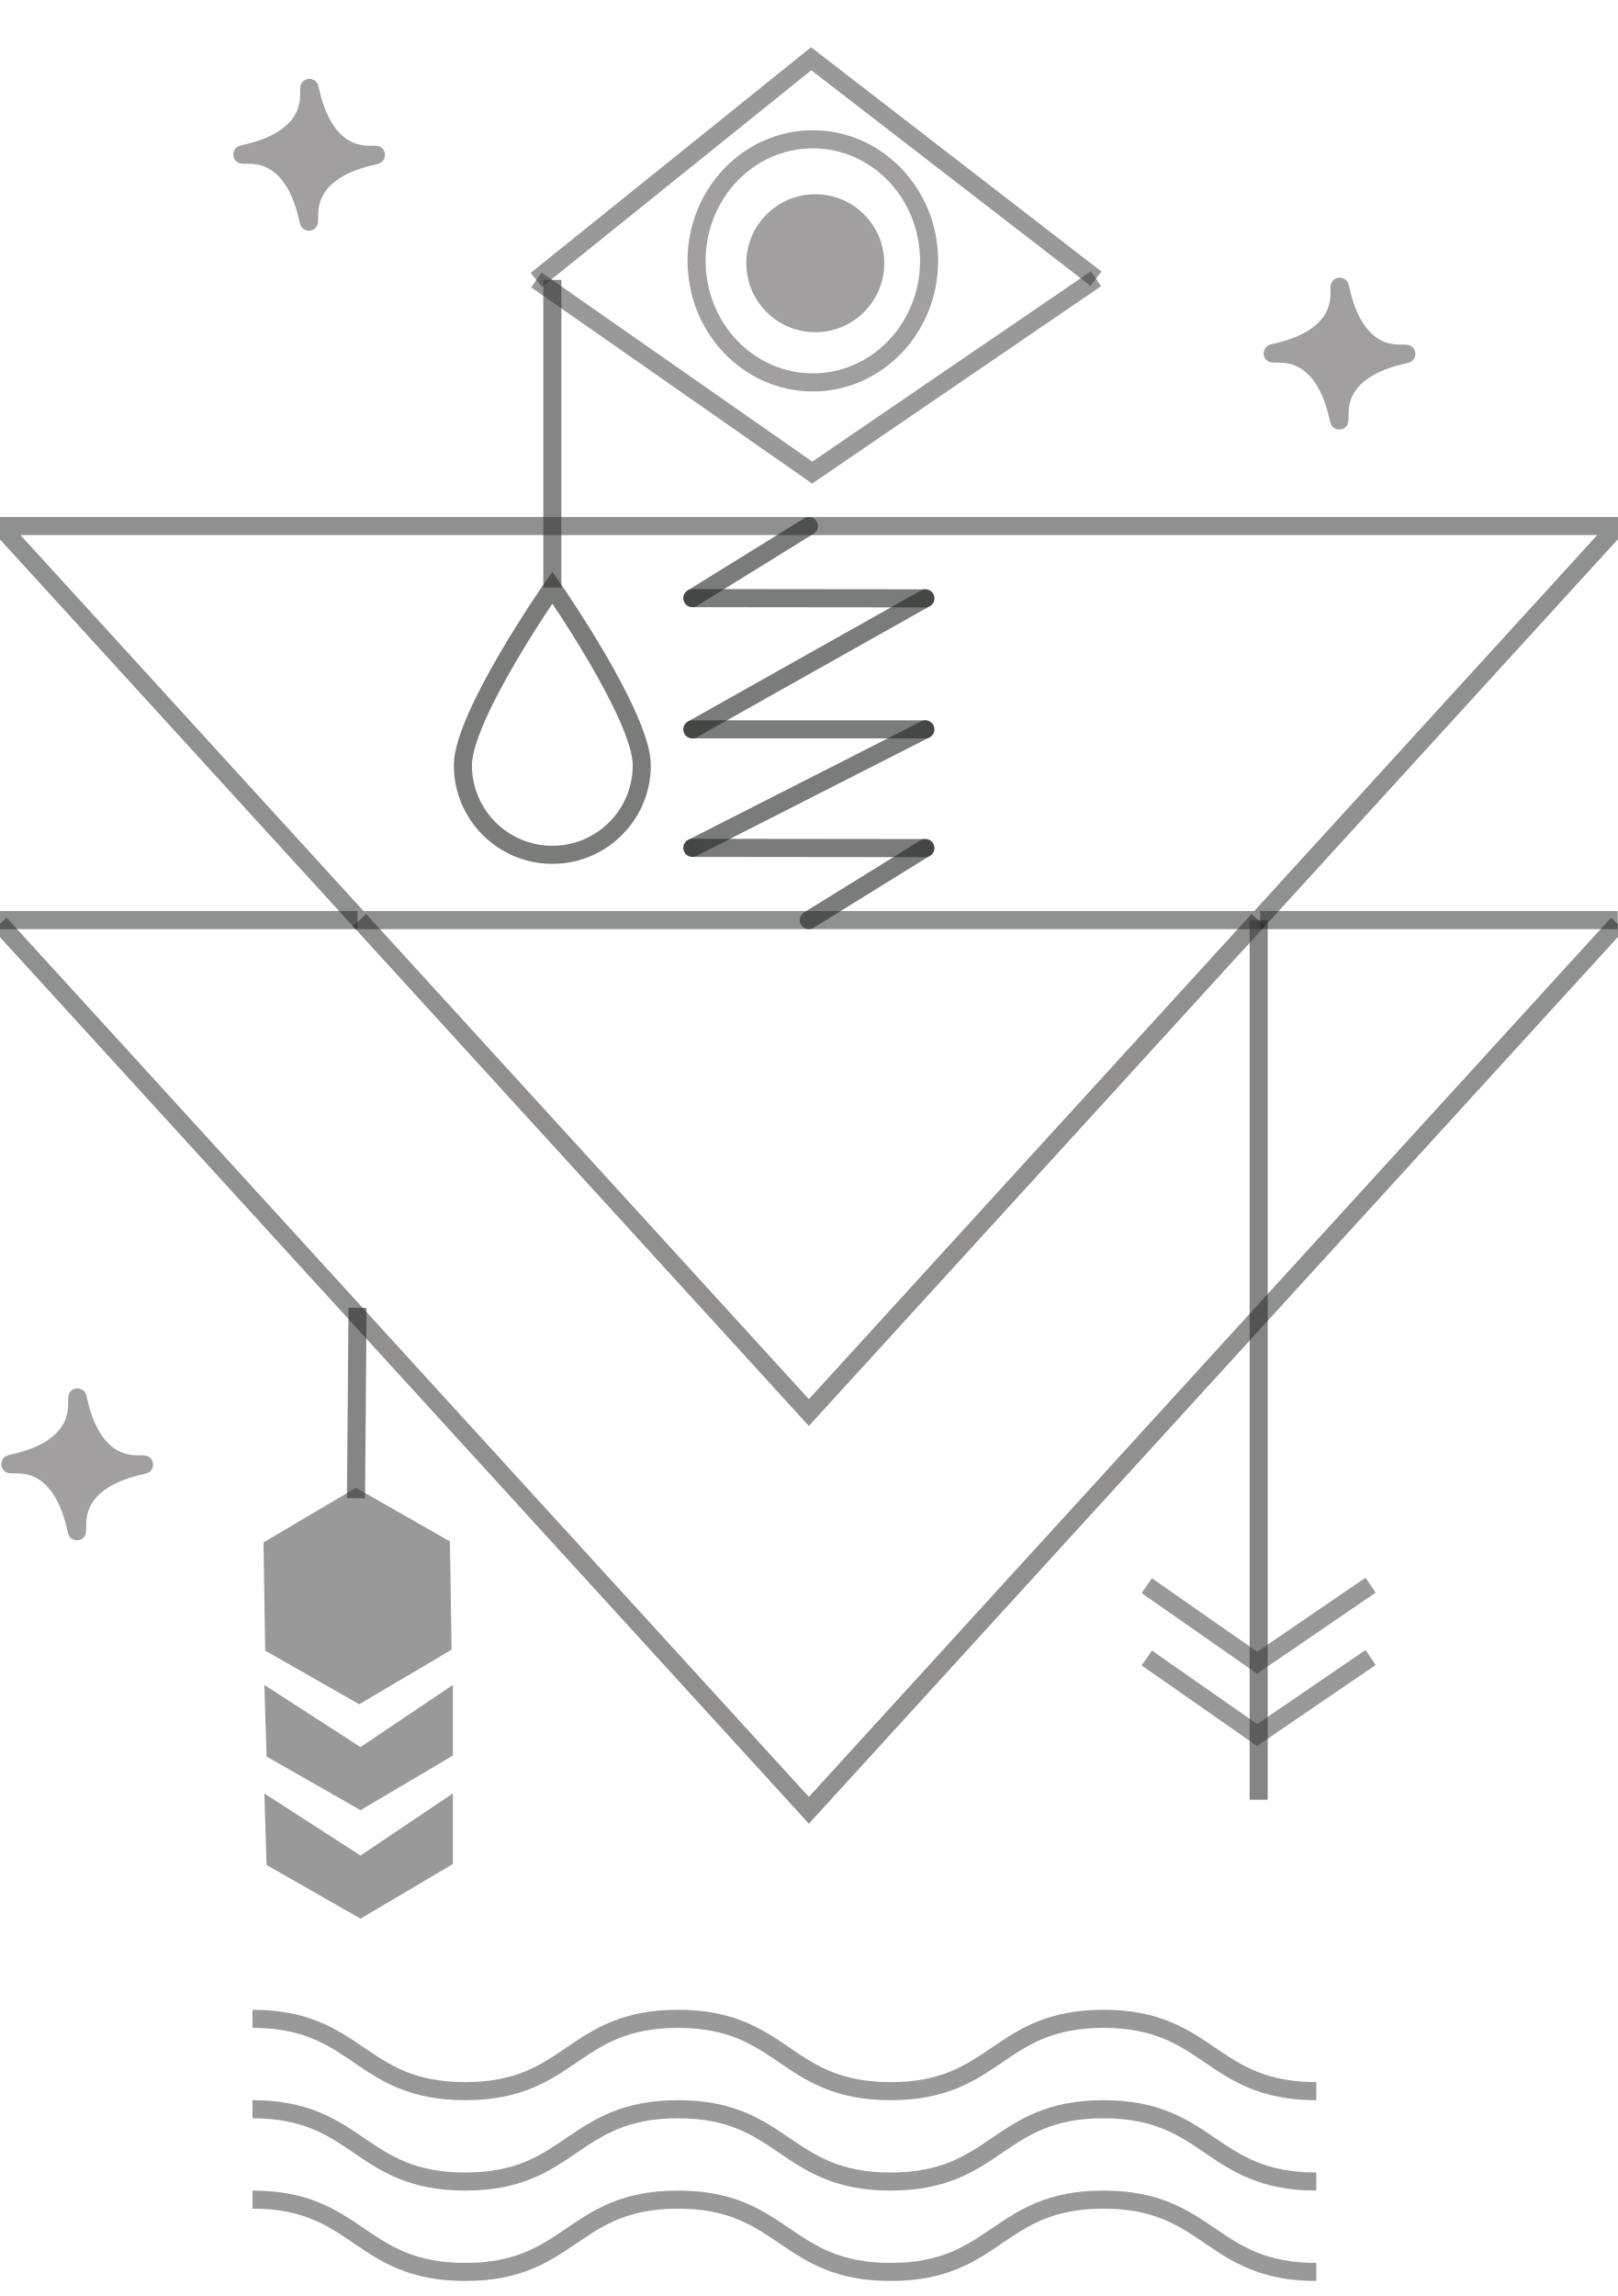
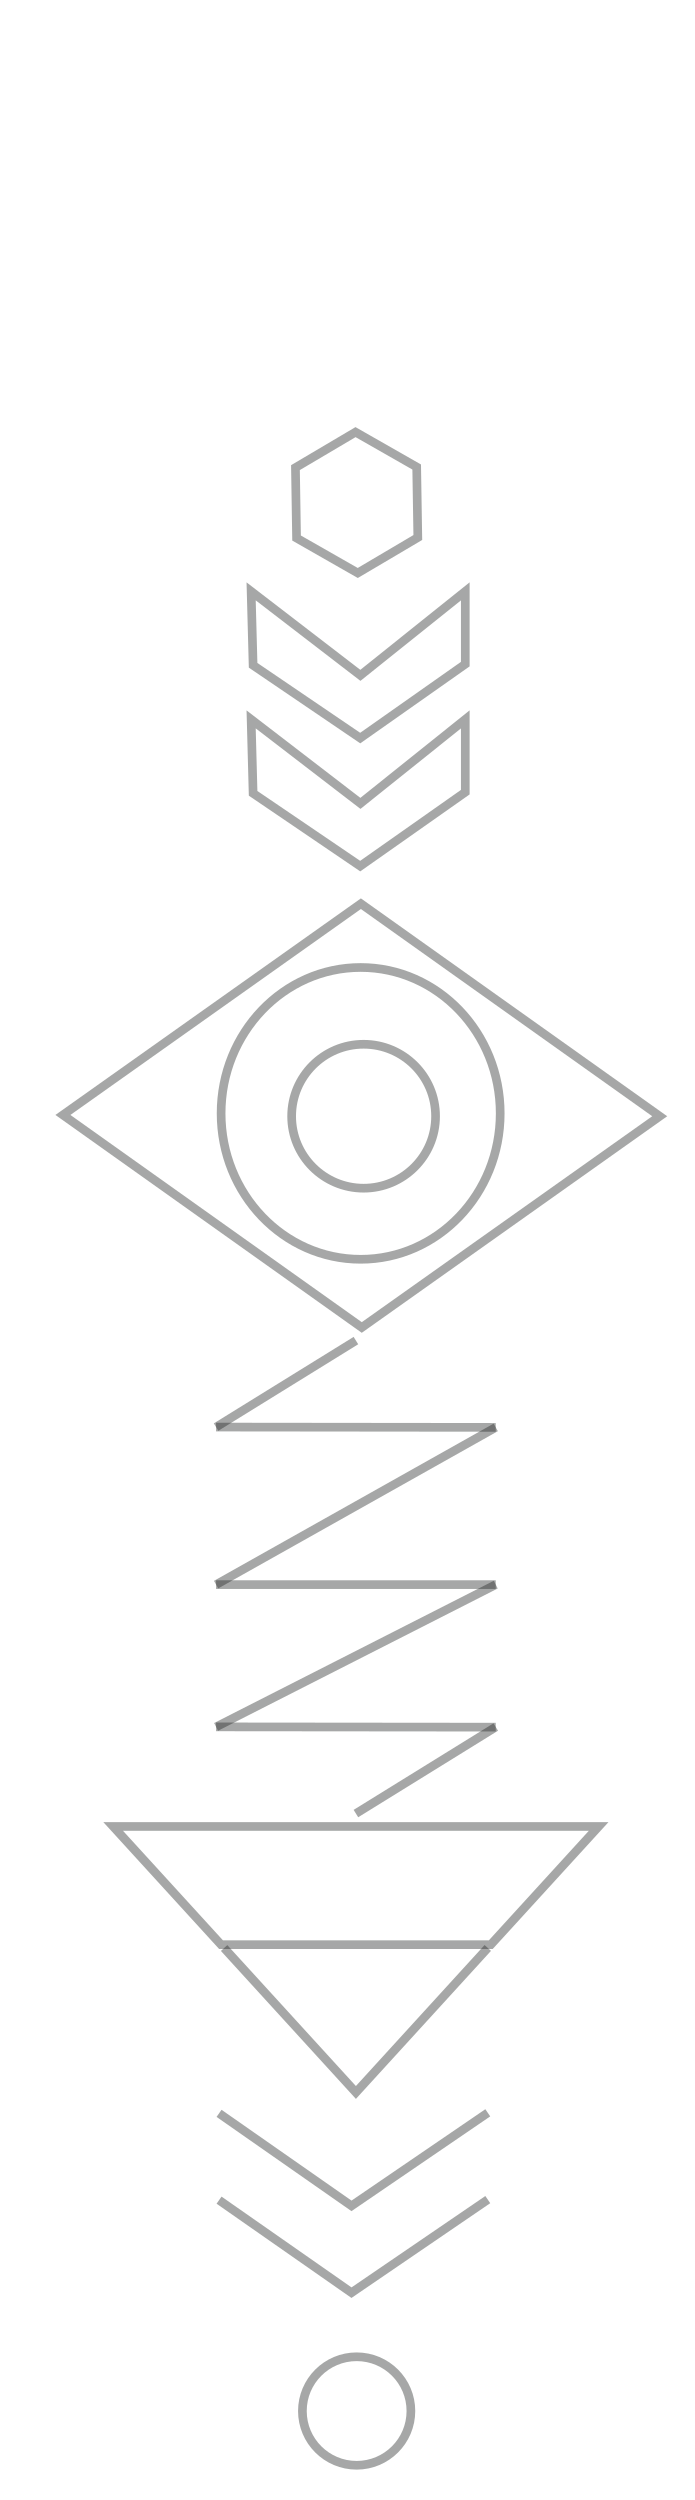
- <svg xmlns="http://www.w3.org/2000/svg" version="1.1" id="Layer_1" zoomAndPan="disable" x="0px" y="0px" width="89.494px" height="127px" viewBox="0 0 89.494 127" enable-background="new 0 0 89.494 127" xml:space="preserve">
-   <polygon opacity="0.5" fill="none" stroke="#202422" enable-background="new    " points="89.494,29.097 69.604,50.893   19.89,50.893 0,29.097 " />
-   <path opacity="0.5" fill="none" stroke="#333333" enable-background="new    " d="M47.7,11.677" />
-   <path opacity="0.5" fill="none" stroke="#333333" enable-background="new    " d="M42.012,11.752" />
-   <path opacity="0.5" fill="none" stroke="#333333" enable-background="new    " d="M40.322,17.434" />
-   <path opacity="0.5" fill="none" stroke="#333333" enable-background="new    " d="M44.967,20.87" />
-   <path opacity="0.5" fill="none" stroke="#333333" enable-background="new    " d="M49.522,17.313" />
-   <polyline opacity="0.5" fill="none" stroke="#333333" enable-background="new    " points="60.631,15.417 44.932,26.141   29.672,15.483 " />
-   <polyline opacity="0.5" fill="none" stroke="#333333" enable-background="new    " points="29.672,15.483 44.875,3.25   60.631,15.417 " />
-   <ellipse opacity="0.5" fill="none" stroke="#433F40" enable-background="new    " cx="44.967" cy="14.429" rx="6.431" ry="6.724" />
-   <ellipse opacity="0.5" fill="#433F40" stroke="#433F40" enable-background="new    " cx="45.103" cy="14.56" rx="3.316" ry="3.316" />
-   <polyline opacity="0.5" fill="none" stroke="#242220" enable-background="new    " points="19.89,50.893 44.748,78.134   69.604,50.893 " />
-   <polygon opacity="0.5" fill="#333333" stroke="#333333" points="19.867,93.691 15.167,91.009 15.081,85.6 19.694,82.873   24.393,85.553 24.479,90.966 " />
-   <path opacity="0.5" fill="none" stroke="#333333" d="M14.573,76.549" />
-   <path opacity="0.5" fill="none" stroke="#333333" d="M31.982,123.848" />
-   <path opacity="0.6" fill="none" stroke="#222420" d="M25.608,42.333c0,2.734,2.216,4.95,4.948,4.95c2.733,0,4.948-2.216,4.948-4.95  c0-2.733-4.948-9.833-4.948-9.833S25.608,39.6,25.608,42.333z" />
-   <polygon opacity="0.5" fill="#333333" stroke="#333333" points="19.94,99.549 15.24,96.866 15.154,94.14 19.949,97.236   24.552,94.14 24.552,96.823 " />
-   <polygon opacity="0.5" fill="#333333" stroke="#333333" points="19.94,105.549 15.24,102.866 15.154,100.14 19.95,103.236   24.552,100.14 24.552,102.823 " />
-   <line opacity="0.6" fill="#333333" stroke="#333333" x1="69.631" y1="50.892" x2="69.631" y2="99.549" />
-   <polyline opacity="0.5" fill="none" stroke="#333333" enable-background="new    " points="75.823,87.682 69.544,91.971   63.44,87.708 " />
-   <polyline opacity="0.5" fill="none" stroke="#333333" enable-background="new    " points="75.823,91.682 69.544,95.971   63.44,91.708 " />
-   <line opacity="0.6" fill="#333333" stroke="#333333" x1="30.556" y1="32.5" x2="30.556" y2="15.483" />
-   <line opacity="0.6" fill="#222420" stroke="#333333" x1="19.694" y1="82.873" x2="19.78" y2="72.334" />
-   <g opacity="0.5" enable-background="new    ">
-     <path fill="none" stroke="#333333" d="M13.969,111.669c5.883,0,5.883,4,11.766,4c5.885,0,5.885-4,11.77-4c5.883,0,5.883,4,11.766,4   c5.887,0,5.887-4,11.774-4s5.888,4,11.774,4" />
-   </g>
-   <g opacity="0.5" enable-background="new    ">
-     <path fill="none" stroke="#333333" d="M13.969,116.669c5.883,0,5.883,4,11.766,4c5.885,0,5.885-4,11.77-4c5.883,0,5.883,4,11.766,4   c5.887,0,5.887-4,11.774-4s5.888,4,11.774,4" />
-   </g>
-   <g opacity="0.5" enable-background="new    ">
-     <path fill="none" stroke="#333333" d="M13.969,121.669c5.883,0,5.883,4,11.766,4c5.885,0,5.885-4,11.77-4c5.883,0,5.883,4,11.766,4   c5.887,0,5.887-4,11.774-4s5.888,4,11.774,4" />
-   </g>
-   <path opacity="0.6" fill="#202422" stroke="#202422" stroke-linecap="round" d="M50.048,46.584" />
-   <line opacity="0.6" fill="#202422" stroke="#202422" stroke-linecap="round" x1="38.304" y1="33.084" x2="44.747" y2="29.097" />
-   <line opacity="0.6" fill="#202422" stroke="#202422" stroke-linecap="round" x1="44.747" y1="50.893" x2="51.19" y2="46.905" />
-   <line opacity="0.6" fill="#202422" stroke="#202422" stroke-linecap="round" x1="38.304" y1="33.084" x2="51.19" y2="33.097" />
-   <line opacity="0.6" fill="#202422" stroke="#202422" stroke-linecap="round" x1="38.304" y1="46.898" x2="51.19" y2="46.912" />
-   <line opacity="0.6" fill="#202422" stroke="#202422" stroke-linecap="round" x1="51.19" y1="33.097" x2="38.304" y2="40.344" />
-   <line opacity="0.6" fill="#202422" stroke="#202422" stroke-linecap="round" x1="38.304" y1="40.344" x2="51.19" y2="40.344" />
-   <line opacity="0.6" fill="#202422" stroke="#202422" stroke-linecap="round" x1="51.19" y1="40.344" x2="38.304" y2="46.898" />
-   <path opacity="0.5" fill="none" stroke="#202422" enable-background="new    " d="M19.89,72.893" />
-   <line opacity="0.5" fill="none" stroke="#202422" enable-background="new    " x1="89.494" y1="51.098" x2="69.604" y2="72.893" />
-   <polyline opacity="0.5" fill="none" stroke="#242220" enable-background="new    " points="19.89,72.893 44.748,100.134   69.604,72.893 " />
-   <line opacity="0.5" fill="none" stroke="#202422" enable-background="new    " x1="0" y1="51.098" x2="19.89" y2="72.893" />
-   <line opacity="0.5" fill="none" stroke="#202422" enable-background="new    " x1="19.781" y1="50.893" x2="0" y2="50.893" />
-   <line opacity="0.5" fill="none" stroke="#202422" enable-background="new    " x1="89.494" y1="50.893" x2="69.714" y2="50.893" />
-   <path opacity="0.5" fill="#433F40" stroke="#433F40" enable-background="new    " d="M17.103,5.244c0-1.829,0,3.316,3.313,3.316  c1.831,0-3.313,0-3.313,3.316c0,1.83,0-3.316-3.313-3.316C11.958,8.56,17.103,8.56,17.103,5.244z" />
-   <path opacity="0.5" fill="#433F40" stroke="#433F40" enable-background="new    " d="M74.103,22.876c0,1.83,0-3.316-3.313-3.316  c-1.831,0,3.313,0,3.313-3.316c0-1.829,0,3.316,3.313,3.316C79.247,19.56,74.103,19.56,74.103,22.876" />
-   <path opacity="0.5" fill="#433F40" stroke="#433F40" enable-background="new    " d="M4.27,84.313c0,1.83,0-3.315-3.313-3.315  c-1.831,0,3.313,0,3.313-3.316c0-1.829,0,3.316,3.313,3.316C9.415,80.998,4.27,80.998,4.27,84.313" />
+ <svg xmlns="http://www.w3.org/2000/svg" version="1.1" id="Layer_1" zoomAndPan="disable" x="0px" y="0px" width="40px" height="144px" viewBox="27.753 -2.578 40 144" enable-background="new 27.753 -2.578 40 144" xml:space="preserve">
+   <polygon opacity="0.4" fill="none" stroke="#202422" stroke-width="0.5" enable-background="new    " points="62.236,102.625   56.021,109.435 40.485,109.435 34.27,102.625 " />
+   <path opacity="0.4" fill="none" stroke="#202422" stroke-width="0.5" enable-background="new    " d="M51.944,58.112" />
+   <path opacity="0.4" fill="none" stroke="#202422" stroke-width="0.5" enable-background="new    " d="M44.834,58.207" />
+   <path opacity="0.4" fill="none" stroke="#202422" stroke-width="0.5" enable-background="new    " d="M42.722,65.309" />
+   <path opacity="0.4" fill="none" stroke="#202422" stroke-width="0.5" enable-background="new    " d="M48.527,69.604" />
+   <path opacity="0.4" fill="none" stroke="#202422" stroke-width="0.5" enable-background="new    " d="M54.222,65.157" />
+   <ellipse opacity="0.4" fill="none" stroke="#202422" stroke-width="0.5" enable-background="new    " cx="48.527" cy="61.553" rx="8.038" ry="8.404" />
+   <ellipse opacity="0.4" fill="none" stroke="#202422" stroke-width="0.5" enable-background="new    " cx="48.697" cy="61.717" rx="4.145" ry="4.145" />
+   <polyline opacity="0.4" fill="none" stroke="#202422" stroke-width="0.5" enable-background="new    " points="40.661,109.628   48.253,117.948 55.849,109.624 " />
+   <polygon opacity="0.4" fill="none" stroke="#202422" stroke-width="0.5" enable-background="new    " points="48.36,30.426   44.835,28.414 44.771,24.357 48.231,22.312 51.754,24.322 51.819,28.383 " />
+   <polygon opacity="0.4" fill="none" stroke="#202422" stroke-width="0.5" enable-background="new    " points="48.501,39.935   42.332,35.743 42.218,31.484 48.511,36.322 54.553,31.484 54.553,35.676 " />
+   <polygon opacity="0.4" fill="none" stroke="#202422" stroke-width="0.5" enable-background="new    " points="48.501,47.31   42.332,43.118 42.218,38.859 48.513,43.697 54.553,38.859 54.553,43.051 " />
+   <polyline opacity="0.4" fill="none" stroke="#202422" stroke-width="0.5" enable-background="new    " points="55.849,119.119   47.999,124.48 40.37,119.151 " />
+   <polyline opacity="0.4" fill="none" stroke="#202422" stroke-width="0.5" enable-background="new    " points="55.849,124.119   47.999,129.48 40.37,124.151 " />
+   <path opacity="0.4" fill="none" stroke="#202422" stroke-width="0.5" enable-background="new    " d="M54.879,96.496" />
+   <line opacity="0.4" fill="none" stroke="#202422" stroke-width="0.5" enable-background="new    " x1="40.199" y1="79.621" x2="48.253" y2="74.639" />
+   <line opacity="0.4" fill="none" stroke="#202422" stroke-width="0.5" enable-background="new    " x1="48.253" y1="101.883" x2="56.308" y2="96.898" />
+   <line opacity="0.4" fill="none" stroke="#202422" stroke-width="0.5" enable-background="new    " x1="40.199" y1="79.621" x2="56.308" y2="79.639" />
+   <line opacity="0.4" fill="none" stroke="#202422" stroke-width="0.5" enable-background="new    " x1="40.199" y1="96.89" x2="56.308" y2="96.906" />
+   <line opacity="0.4" fill="none" stroke="#202422" stroke-width="0.5" enable-background="new    " x1="56.308" y1="79.639" x2="40.199" y2="88.696" />
+   <line opacity="0.4" fill="none" stroke="#202422" stroke-width="0.5" enable-background="new    " x1="40.199" y1="88.696" x2="56.308" y2="88.696" />
+   <line opacity="0.4" fill="none" stroke="#202422" stroke-width="0.5" enable-background="new    " x1="56.308" y1="88.696" x2="40.199" y2="96.89" />
+   <path opacity="0.4" fill="none" stroke="#202422" stroke-width="0.5" enable-background="new    " d="M54.468,132.105" />
+   <path opacity="0.4" fill="none" stroke="#202422" stroke-width="0.5" enable-background="new    " d="M42.039,132.105" />
+   <polygon opacity="0.4" fill="none" stroke="#202422" stroke-width="0.5" points="65.753,61.717 48.591,73.885 31.376,61.643   48.54,49.475 " />
+   <circle opacity="0.4" fill="none" stroke="#202422" stroke-width="0.5" stroke-miterlimit="10" cx="48.296" cy="136.297" r="3.125" />
</svg>
